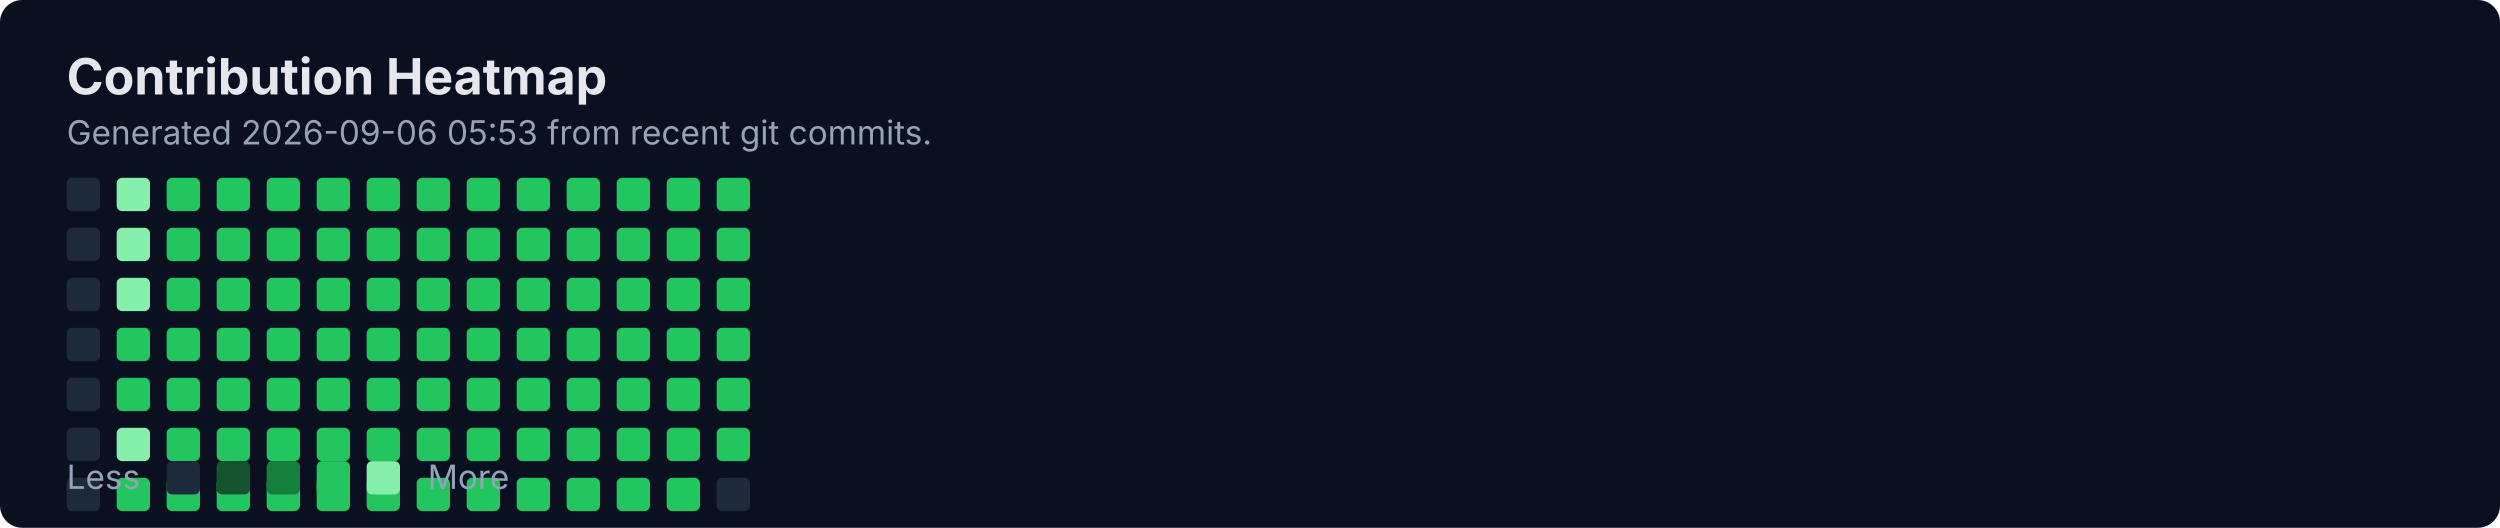
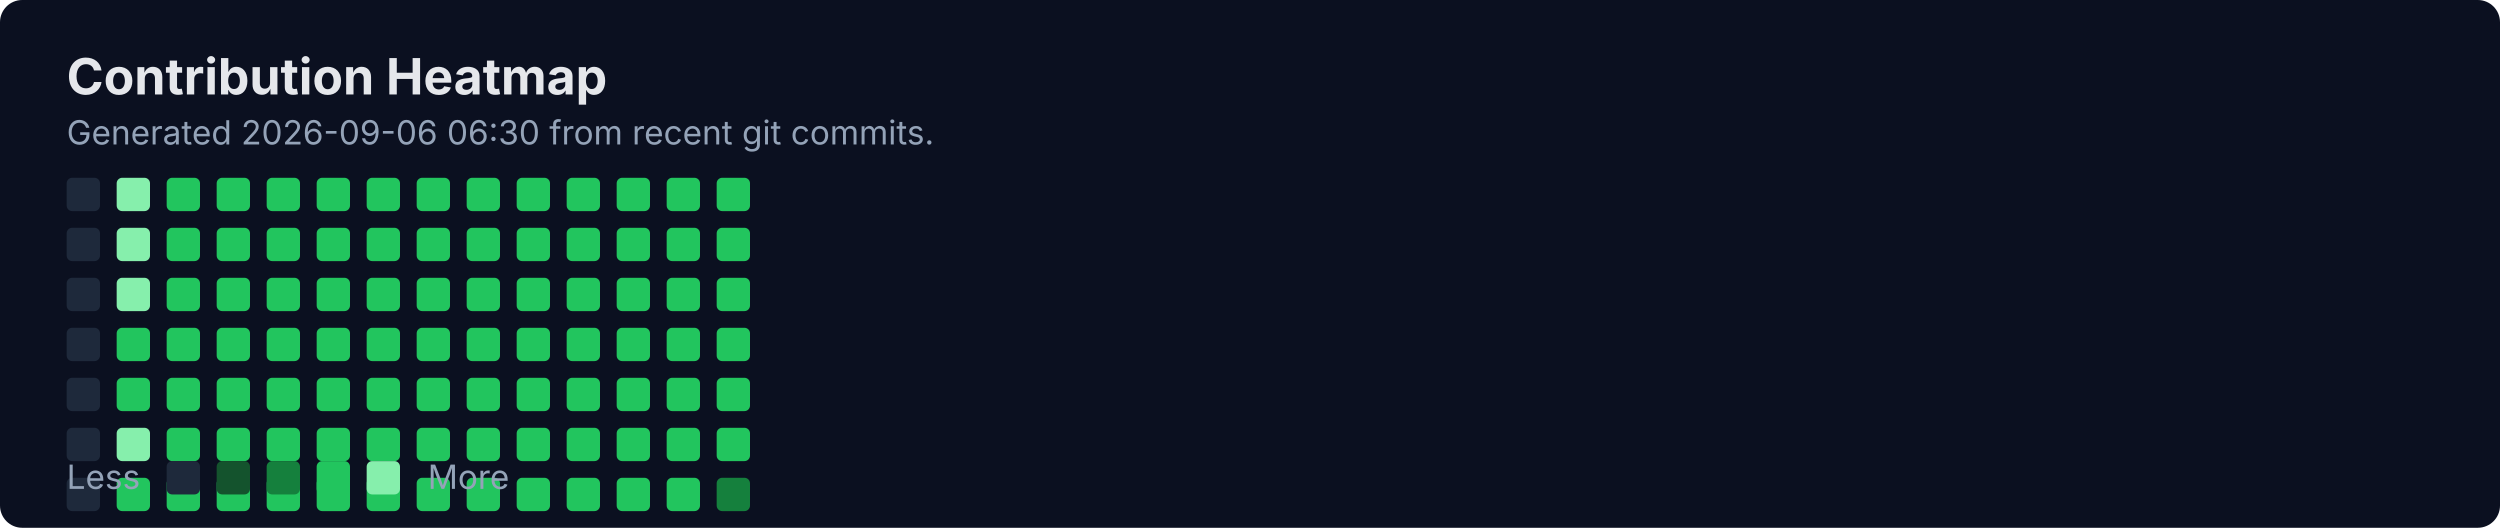
<svg xmlns="http://www.w3.org/2000/svg" width="900" height="190" viewBox="0 0 900 190" fill="none" role="img" aria-labelledby="title">
  <rect width="900" height="190" rx="8" fill="#0B1020" />
  <text x="24" y="34" fill="#E5E7EB" font-family="Inter, Segoe UI, Arial" font-size="18" font-weight="700">Contribution Heatmap</text>
-   <text x="24" y="52" fill="#94A3B8" font-family="Inter, Segoe UI, Arial" font-size="12">Generated 2026-09-06 05:53 from recent git commits.</text>
+   <text x="24" y="52" fill="#94A3B8" font-family="Inter, Segoe UI, Arial" font-size="12">Generated 2026-09-06 06:30 from recent git commits.</text>
  <rect x="24" y="64" width="12" height="12" rx="2" fill="#1E293B" />
  <rect x="24" y="82" width="12" height="12" rx="2" fill="#1E293B" />
  <rect x="24" y="100" width="12" height="12" rx="2" fill="#1E293B" />
  <rect x="24" y="118" width="12" height="12" rx="2" fill="#1E293B" />
  <rect x="24" y="136" width="12" height="12" rx="2" fill="#1E293B" />
  <rect x="24" y="154" width="12" height="12" rx="2" fill="#1E293B" />
  <rect x="24" y="172" width="12" height="12" rx="2" fill="#1E293B" />
  <rect x="42" y="64" width="12" height="12" rx="2" fill="#86EFAC" />
  <rect x="42" y="82" width="12" height="12" rx="2" fill="#86EFAC" />
  <rect x="42" y="100" width="12" height="12" rx="2" fill="#86EFAC" />
  <rect x="42" y="118" width="12" height="12" rx="2" fill="#22C55E" />
  <rect x="42" y="136" width="12" height="12" rx="2" fill="#22C55E" />
  <rect x="42" y="154" width="12" height="12" rx="2" fill="#86EFAC" />
  <rect x="42" y="172" width="12" height="12" rx="2" fill="#22C55E" />
  <rect x="60" y="64" width="12" height="12" rx="2" fill="#22C55E" />
  <rect x="60" y="82" width="12" height="12" rx="2" fill="#22C55E" />
  <rect x="60" y="100" width="12" height="12" rx="2" fill="#22C55E" />
  <rect x="60" y="118" width="12" height="12" rx="2" fill="#22C55E" />
  <rect x="60" y="136" width="12" height="12" rx="2" fill="#22C55E" />
  <rect x="60" y="154" width="12" height="12" rx="2" fill="#22C55E" />
  <rect x="60" y="172" width="12" height="12" rx="2" fill="#22C55E" />
  <rect x="78" y="64" width="12" height="12" rx="2" fill="#22C55E" />
  <rect x="78" y="82" width="12" height="12" rx="2" fill="#22C55E" />
  <rect x="78" y="100" width="12" height="12" rx="2" fill="#22C55E" />
  <rect x="78" y="118" width="12" height="12" rx="2" fill="#22C55E" />
  <rect x="78" y="136" width="12" height="12" rx="2" fill="#22C55E" />
  <rect x="78" y="154" width="12" height="12" rx="2" fill="#22C55E" />
  <rect x="78" y="172" width="12" height="12" rx="2" fill="#22C55E" />
  <rect x="96" y="64" width="12" height="12" rx="2" fill="#22C55E" />
  <rect x="96" y="82" width="12" height="12" rx="2" fill="#22C55E" />
  <rect x="96" y="100" width="12" height="12" rx="2" fill="#22C55E" />
  <rect x="96" y="118" width="12" height="12" rx="2" fill="#22C55E" />
  <rect x="96" y="136" width="12" height="12" rx="2" fill="#22C55E" />
  <rect x="96" y="154" width="12" height="12" rx="2" fill="#22C55E" />
  <rect x="96" y="172" width="12" height="12" rx="2" fill="#22C55E" />
  <rect x="114" y="64" width="12" height="12" rx="2" fill="#22C55E" />
  <rect x="114" y="82" width="12" height="12" rx="2" fill="#22C55E" />
  <rect x="114" y="100" width="12" height="12" rx="2" fill="#22C55E" />
  <rect x="114" y="118" width="12" height="12" rx="2" fill="#22C55E" />
  <rect x="114" y="136" width="12" height="12" rx="2" fill="#22C55E" />
  <rect x="114" y="154" width="12" height="12" rx="2" fill="#22C55E" />
  <rect x="114" y="172" width="12" height="12" rx="2" fill="#22C55E" />
  <rect x="132" y="64" width="12" height="12" rx="2" fill="#22C55E" />
  <rect x="132" y="82" width="12" height="12" rx="2" fill="#22C55E" />
  <rect x="132" y="100" width="12" height="12" rx="2" fill="#22C55E" />
  <rect x="132" y="118" width="12" height="12" rx="2" fill="#22C55E" />
  <rect x="132" y="136" width="12" height="12" rx="2" fill="#22C55E" />
  <rect x="132" y="154" width="12" height="12" rx="2" fill="#22C55E" />
  <rect x="132" y="172" width="12" height="12" rx="2" fill="#22C55E" />
  <rect x="150" y="64" width="12" height="12" rx="2" fill="#22C55E" />
  <rect x="150" y="82" width="12" height="12" rx="2" fill="#22C55E" />
  <rect x="150" y="100" width="12" height="12" rx="2" fill="#22C55E" />
  <rect x="150" y="118" width="12" height="12" rx="2" fill="#22C55E" />
  <rect x="150" y="136" width="12" height="12" rx="2" fill="#22C55E" />
  <rect x="150" y="154" width="12" height="12" rx="2" fill="#22C55E" />
  <rect x="150" y="172" width="12" height="12" rx="2" fill="#22C55E" />
  <rect x="168" y="64" width="12" height="12" rx="2" fill="#22C55E" />
  <rect x="168" y="82" width="12" height="12" rx="2" fill="#22C55E" />
  <rect x="168" y="100" width="12" height="12" rx="2" fill="#22C55E" />
  <rect x="168" y="118" width="12" height="12" rx="2" fill="#22C55E" />
  <rect x="168" y="136" width="12" height="12" rx="2" fill="#22C55E" />
  <rect x="168" y="154" width="12" height="12" rx="2" fill="#22C55E" />
  <rect x="168" y="172" width="12" height="12" rx="2" fill="#22C55E" />
  <rect x="186" y="64" width="12" height="12" rx="2" fill="#22C55E" />
  <rect x="186" y="82" width="12" height="12" rx="2" fill="#22C55E" />
  <rect x="186" y="100" width="12" height="12" rx="2" fill="#22C55E" />
  <rect x="186" y="118" width="12" height="12" rx="2" fill="#22C55E" />
  <rect x="186" y="136" width="12" height="12" rx="2" fill="#22C55E" />
  <rect x="186" y="154" width="12" height="12" rx="2" fill="#22C55E" />
  <rect x="186" y="172" width="12" height="12" rx="2" fill="#22C55E" />
  <rect x="204" y="64" width="12" height="12" rx="2" fill="#22C55E" />
  <rect x="204" y="82" width="12" height="12" rx="2" fill="#22C55E" />
  <rect x="204" y="100" width="12" height="12" rx="2" fill="#22C55E" />
  <rect x="204" y="118" width="12" height="12" rx="2" fill="#22C55E" />
  <rect x="204" y="136" width="12" height="12" rx="2" fill="#22C55E" />
  <rect x="204" y="154" width="12" height="12" rx="2" fill="#22C55E" />
  <rect x="204" y="172" width="12" height="12" rx="2" fill="#22C55E" />
  <rect x="222" y="64" width="12" height="12" rx="2" fill="#22C55E" />
  <rect x="222" y="82" width="12" height="12" rx="2" fill="#22C55E" />
  <rect x="222" y="100" width="12" height="12" rx="2" fill="#22C55E" />
  <rect x="222" y="118" width="12" height="12" rx="2" fill="#22C55E" />
  <rect x="222" y="136" width="12" height="12" rx="2" fill="#22C55E" />
  <rect x="222" y="154" width="12" height="12" rx="2" fill="#22C55E" />
  <rect x="222" y="172" width="12" height="12" rx="2" fill="#22C55E" />
  <rect x="240" y="64" width="12" height="12" rx="2" fill="#22C55E" />
  <rect x="240" y="82" width="12" height="12" rx="2" fill="#22C55E" />
  <rect x="240" y="100" width="12" height="12" rx="2" fill="#22C55E" />
  <rect x="240" y="118" width="12" height="12" rx="2" fill="#22C55E" />
  <rect x="240" y="136" width="12" height="12" rx="2" fill="#22C55E" />
  <rect x="240" y="154" width="12" height="12" rx="2" fill="#22C55E" />
  <rect x="240" y="172" width="12" height="12" rx="2" fill="#22C55E" />
  <rect x="258" y="64" width="12" height="12" rx="2" fill="#22C55E" />
  <rect x="258" y="82" width="12" height="12" rx="2" fill="#22C55E" />
  <rect x="258" y="100" width="12" height="12" rx="2" fill="#22C55E" />
  <rect x="258" y="118" width="12" height="12" rx="2" fill="#22C55E" />
  <rect x="258" y="136" width="12" height="12" rx="2" fill="#22C55E" />
  <rect x="258" y="154" width="12" height="12" rx="2" fill="#22C55E" />
-   <rect x="258" y="172" width="12" height="12" rx="2" fill="#1E293B" />
+   <rect x="258" y="172" width="12" height="12" rx="2" fill="#15803D" />
  <text x="24" y="176" fill="#94A3B8" font-family="Inter, Segoe UI, Arial" font-size="12">Less</text>
  <rect x="60" y="166" width="12" height="12" rx="2" fill="#1E293B" />
  <rect x="78" y="166" width="12" height="12" rx="2" fill="#14532D" />
  <rect x="96" y="166" width="12" height="12" rx="2" fill="#15803D" />
  <rect x="114" y="166" width="12" height="12" rx="2" fill="#22C55E" />
  <rect x="132" y="166" width="12" height="12" rx="2" fill="#86EFAC" />
  <text x="154" y="176" fill="#94A3B8" font-family="Inter, Segoe UI, Arial" font-size="12">More</text>
</svg>
